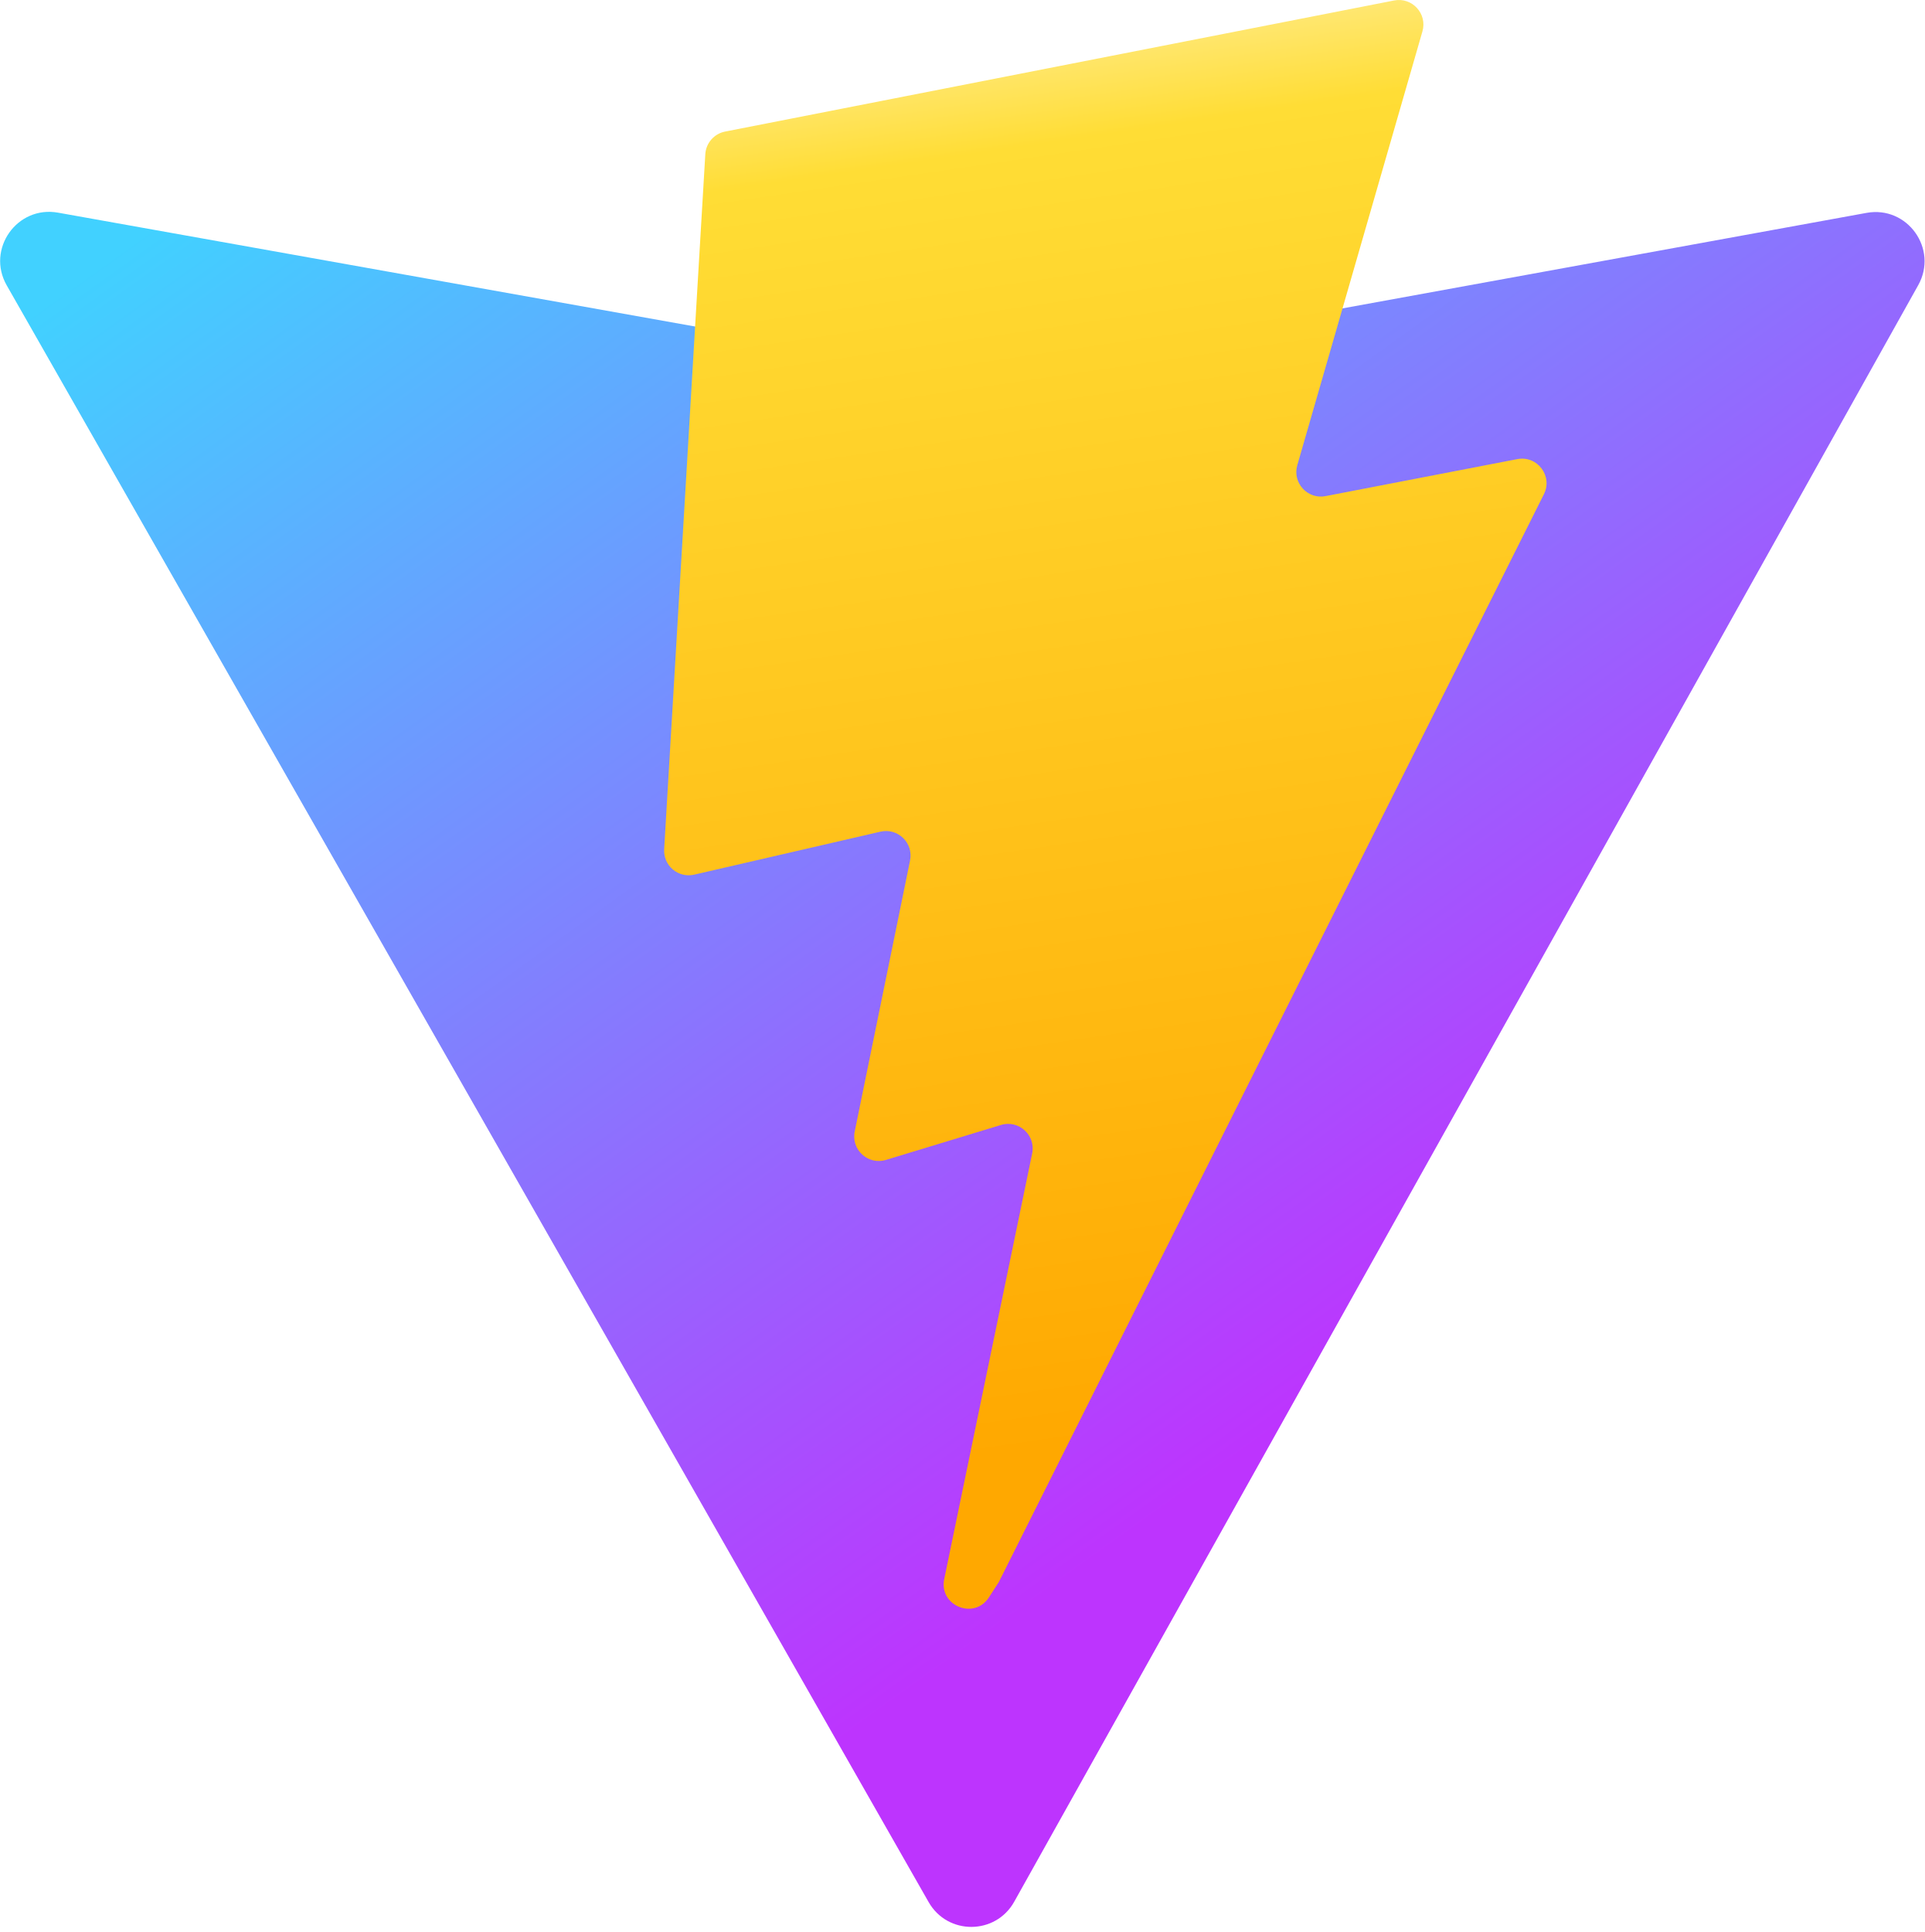
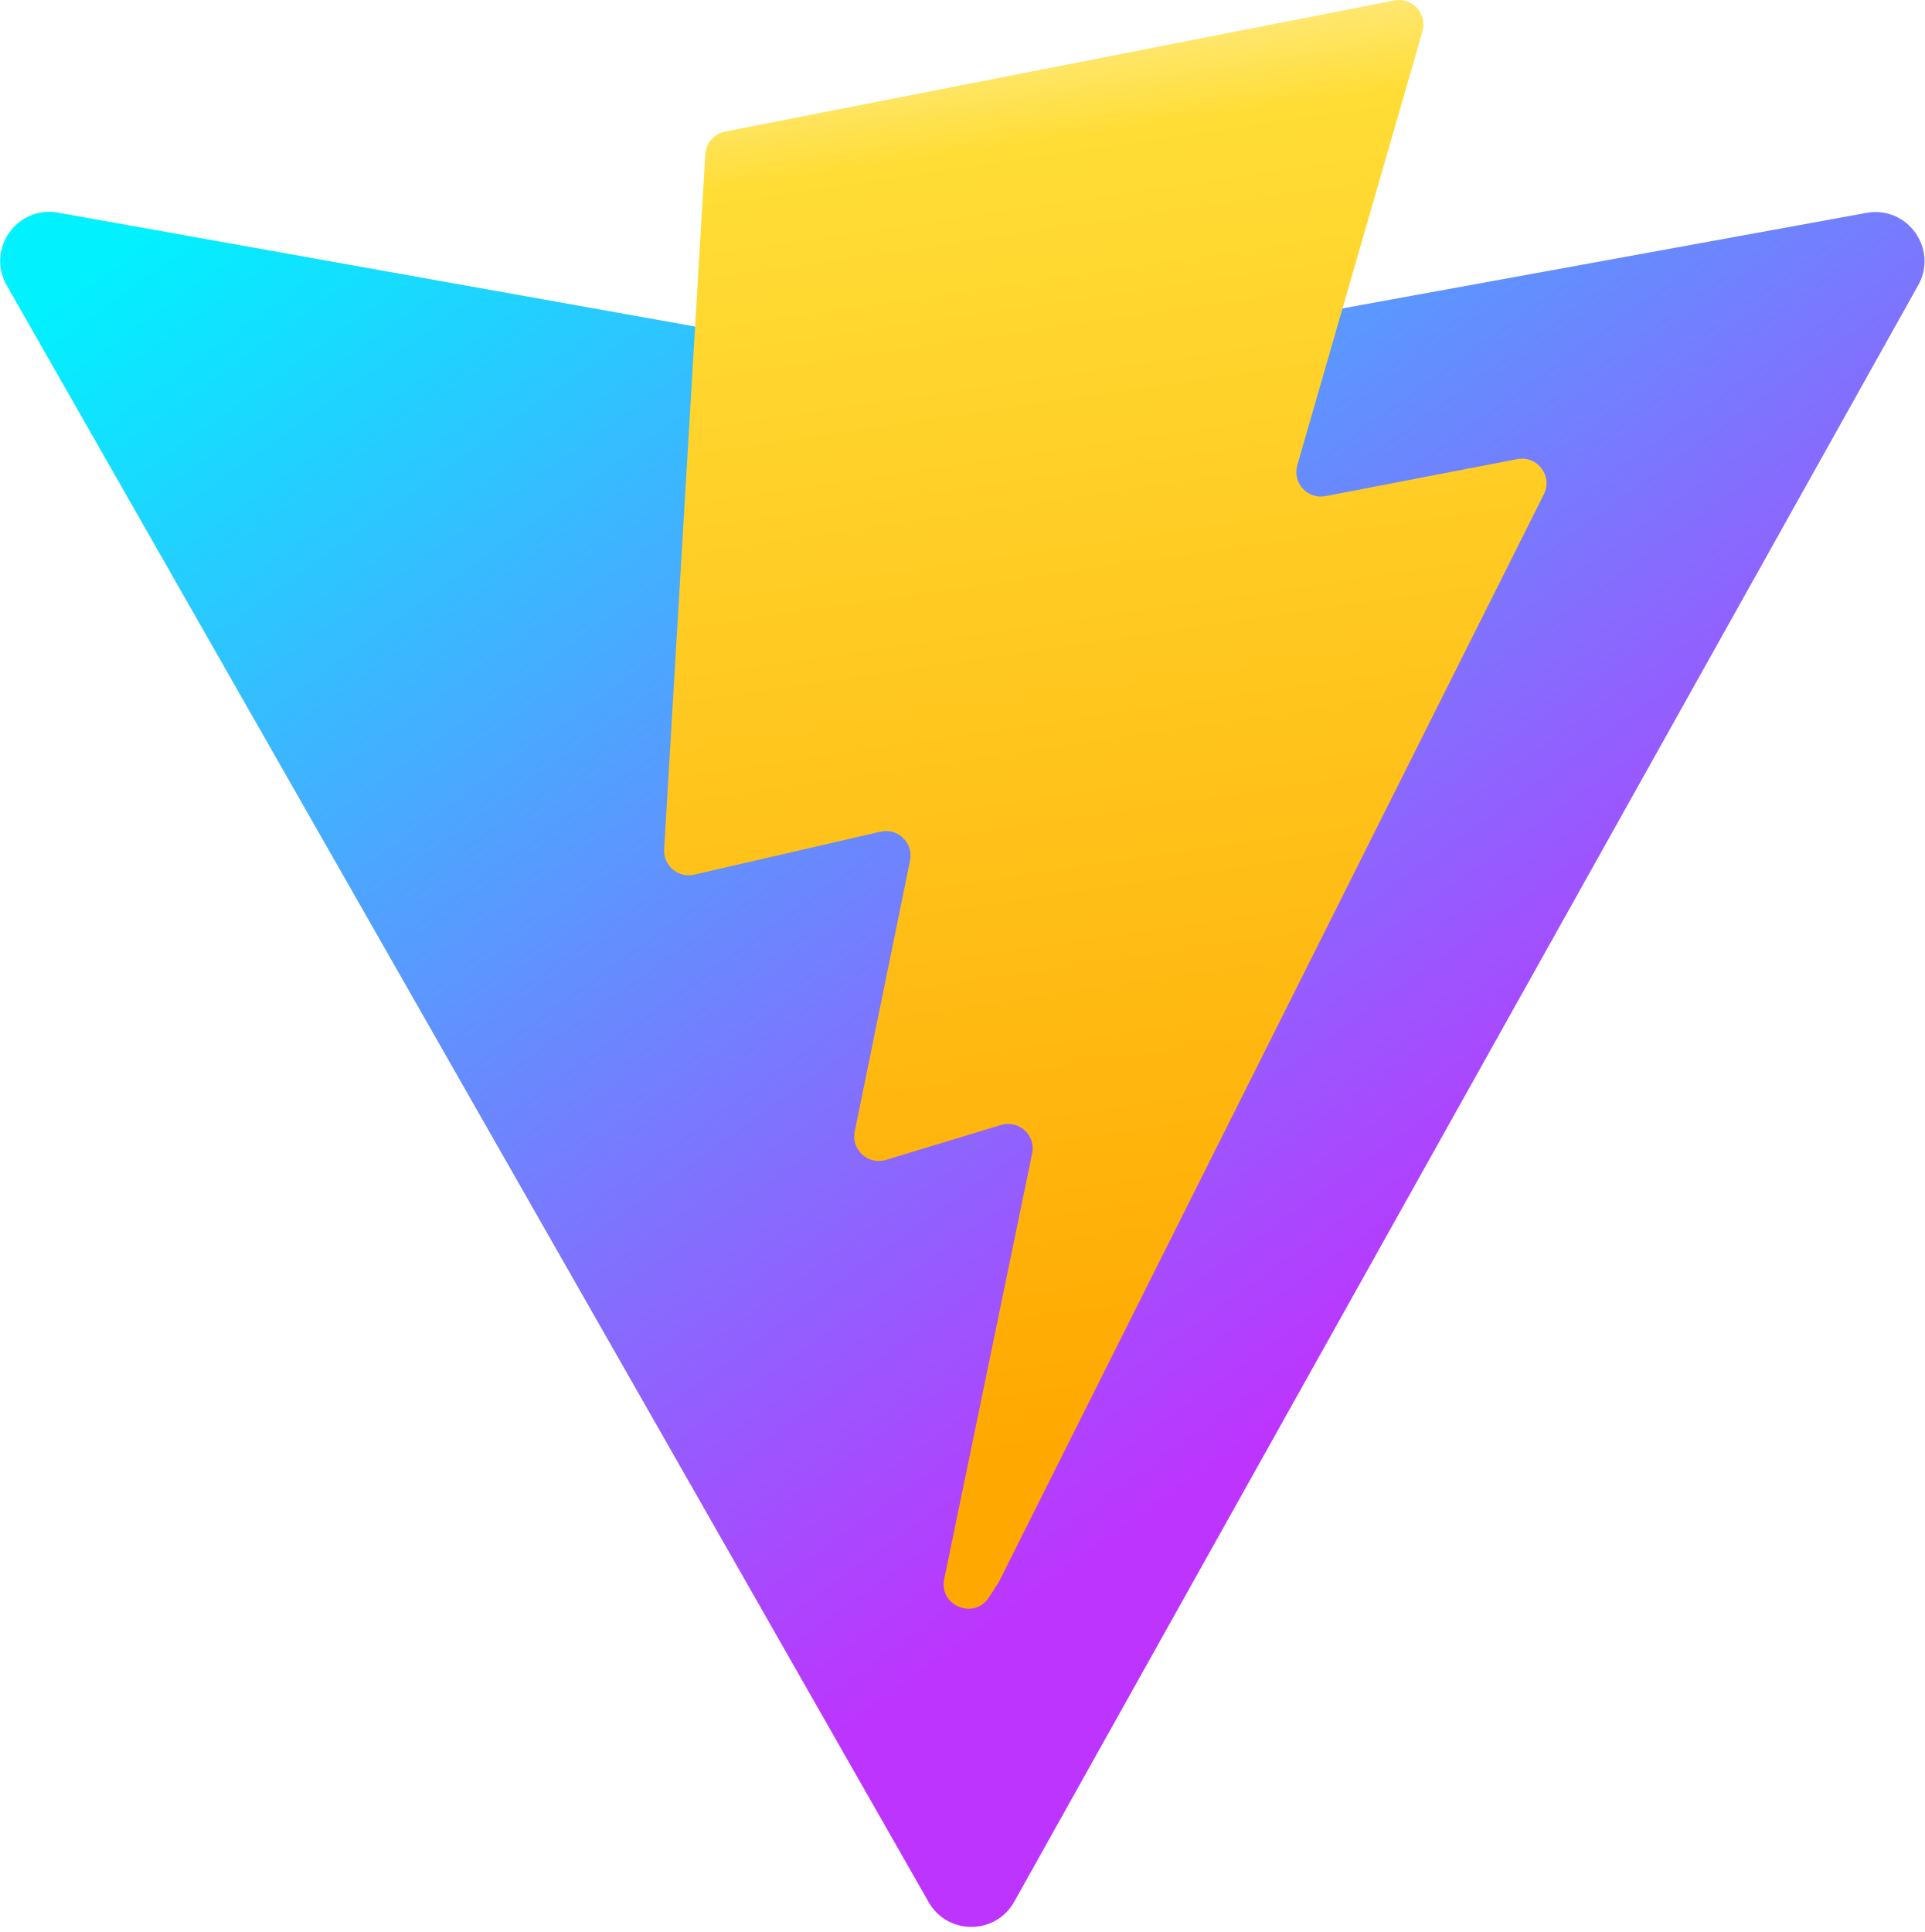
<svg xmlns="http://www.w3.org/2000/svg" aria-hidden="true" role="img" class="iconify iconify--logos" width="31.88" height="32" preserveAspectRatio="xMidYMid meet" viewBox="0 0 256 257">
  <defs>
    <linearGradient id="IconifyId1813088fe1fbc01fb466" x1="-.828%" x2="57.636%" y1="7.652%" y2="78.411%">
-       <stop offset="0%" stop-color="#41D1FF" />
+       <stop offset="0%" stop-color="#01F1FF" />
      <stop offset="100%" stop-color="#BD34FE" />
    </linearGradient>
    <linearGradient id="IconifyId1813088fe1fbc01fb467" x1="43.376%" x2="50.316%" y1="2.242%" y2="89.03%">
      <stop offset="0%" stop-color="#FFEA83" />
      <stop offset="8.333%" stop-color="#FFDD35" />
      <stop offset="100%" stop-color="#FFA800" />
    </linearGradient>
  </defs>
  <path fill="url(#IconifyId1813088fe1fbc01fb466)" d="M255.153 37.938L134.897 252.976c-2.483 4.44-8.862 4.466-11.382.048L.875 37.958c-2.746-4.814 1.371-10.646 6.827-9.67l120.385 21.517a6.537 6.537 0 0 0 2.322-.004l117.867-21.483c5.438-.991 9.574 4.796 6.877 9.62Z" />
  <path fill="url(#IconifyId1813088fe1fbc01fb467)" d="M185.432.063L96.44 17.501a3.268 3.268 0 0 0-2.634 3.014l-5.474 92.456a3.268 3.268 0 0 0 3.997 3.378l24.777-5.718c2.318-.535 4.413 1.507 3.936 3.838l-7.361 36.047c-.495 2.426 1.782 4.5 4.151 3.78l15.304-4.649c2.372-.72 4.652 1.36 4.15 3.788l-11.698 56.621c-.732 3.542 3.979 5.473 5.943 2.437l1.313-2.028l72.516-144.72c1.215-2.423-.88-5.186-3.54-4.672l-25.505 4.922c-2.396.462-4.435-1.77-3.759-4.114l16.646-57.705c.677-2.35-1.37-4.583-3.769-4.113Z" />
</svg>
